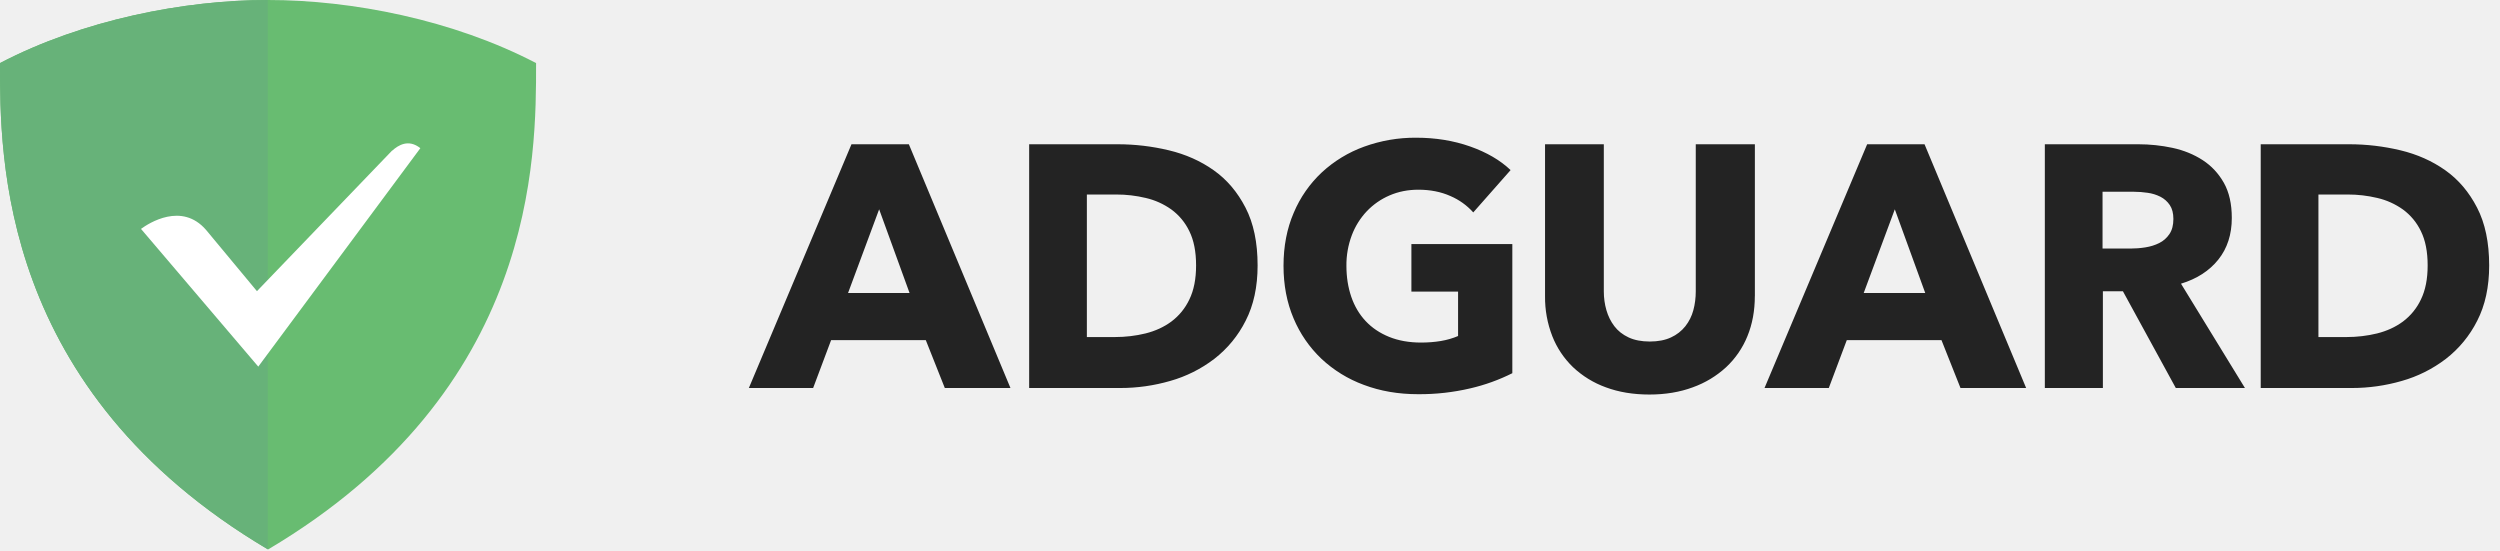
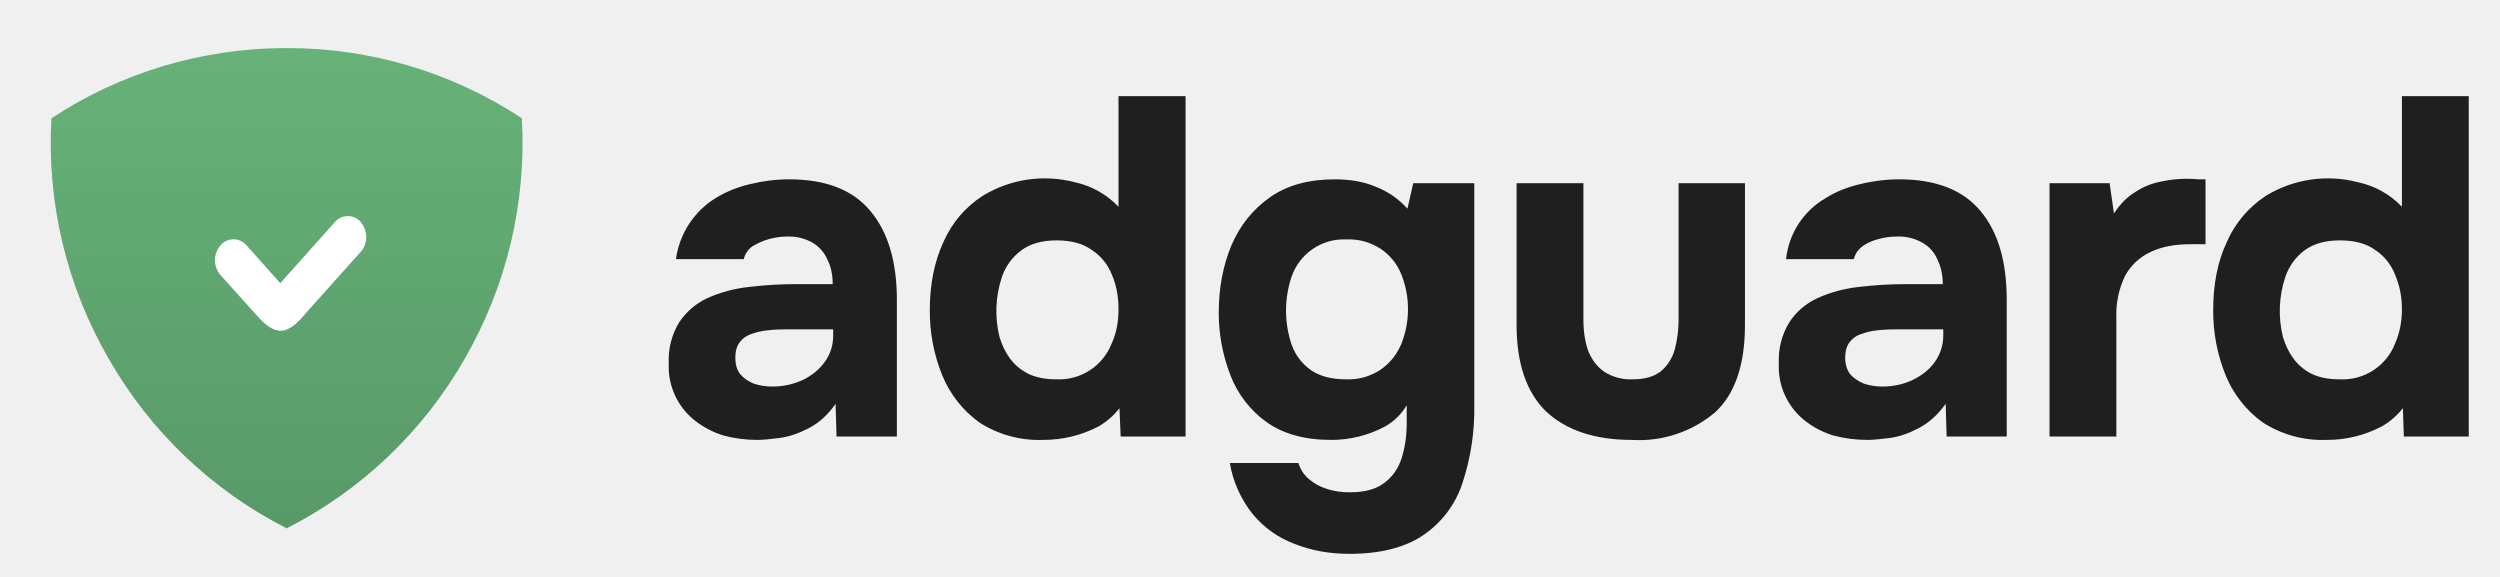
- <svg xmlns="http://www.w3.org/2000/svg" viewBox="0 0 118 26">
-   <path fill="#232323" d="M92.535 18.314l-.897-2.259h-4.47l-.849 2.259h-3.034L88.13 6.809h2.708l4.796 11.505h-3.1zm-3.1-8.434l-1.468 3.949h2.904L89.435 9.88zm-6.607 4.095c0 .693-.117 1.324-.35 1.893a4.115 4.115 0 0 1-1.004 1.463 4.63 4.63 0 0 1-1.574.95c-.614.228-1.297.341-2.047.341-.761 0-1.447-.113-2.056-.34a4.468 4.468 0 0 1-1.55-.951 4.126 4.126 0 0 1-.978-1.463 5.038 5.038 0 0 1-.343-1.893V6.809H75.7v6.939c0 .314.041.612.123.893.081.282.206.534.375.756.169.222.392.398.669.528s.612.195 1.003.195c.392 0 .726-.065 1.003-.195a1.83 1.83 0 0 0 .677-.528 2.1 2.1 0 0 0 .376-.756c.076-.281.114-.58.114-.893v-6.94h2.79v7.167zm-11.446 3.64a8.898 8.898 0 0 1-1.982.715 10.43 10.43 0 0 1-2.472.276c-.924 0-1.775-.146-2.553-.439a5.895 5.895 0 0 1-2.006-1.235 5.63 5.63 0 0 1-1.314-1.909c-.315-.742-.473-1.568-.473-2.478 0-.92.16-1.755.482-2.502a5.567 5.567 0 0 1 1.33-1.91 5.893 5.893 0 0 1 1.99-1.21 7.044 7.044 0 0 1 2.463-.423c.913 0 1.762.138 2.545.414.783.277 1.419.648 1.908 1.114l-1.762 1.998a3.05 3.05 0 0 0-1.076-.772c-.446-.2-.952-.3-1.517-.3-.49 0-.941.09-1.354.268a3.256 3.256 0 0 0-1.077.747 3.39 3.39 0 0 0-.71 1.138 3.977 3.977 0 0 0-.253 1.438c0 .53.077 1.018.229 1.463.152.444.378.826.677 1.145.299.32.669.569 1.11.748.44.178.943.268 1.508.268.326 0 .636-.025.93-.073.294-.05.566-.128.816-.236v-2.096h-2.203V11.52h4.764v6.094zm46.107-5.086c0 1.007-.188 1.877-.563 2.608a5.262 5.262 0 0 1-1.484 1.804 6.199 6.199 0 0 1-2.08 1.04 8.459 8.459 0 0 1-2.35.333h-4.306V6.809h4.176c.816 0 1.62.095 2.414.284.794.19 1.501.504 2.121.943.62.438 1.12 1.026 1.5 1.763.382.736.572 1.646.572 2.73zm-2.904 0c0-.65-.106-1.19-.318-1.617a2.724 2.724 0 0 0-.848-1.024 3.4 3.4 0 0 0-1.208-.544 5.955 5.955 0 0 0-1.394-.163h-1.387v6.728h1.321c.5 0 .982-.057 1.444-.17.462-.115.87-.301 1.224-.562a2.78 2.78 0 0 0 .848-1.04c.212-.433.318-.97.318-1.608zm-55.226 0c0 1.007-.188 1.877-.563 2.608a5.262 5.262 0 0 1-1.484 1.804 6.199 6.199 0 0 1-2.08 1.04 8.459 8.459 0 0 1-2.35.333h-4.306V6.809h4.176c.816 0 1.62.095 2.414.284.794.19 1.501.504 2.121.943.62.438 1.12 1.026 1.5 1.763.382.736.572 1.646.572 2.73zm-2.904 0c0-.65-.106-1.19-.318-1.617a2.724 2.724 0 0 0-.848-1.024 3.4 3.4 0 0 0-1.207-.544 5.955 5.955 0 0 0-1.395-.163H51.3v6.728h1.321c.5 0 .982-.057 1.444-.17.462-.115.87-.301 1.224-.562a2.78 2.78 0 0 0 .848-1.04c.212-.433.318-.97.318-1.608zm-11.86 5.785l-.897-2.259h-4.47l-.848 2.259h-3.034L40.19 6.809h2.708l4.796 11.505h-3.1zm-3.1-8.434l-1.467 3.949h2.903L41.496 9.88zm61.203 8.434l-2.496-4.566h-.946v4.566h-2.74V6.809h4.404c.555 0 1.096.057 1.623.17.528.114 1 .306 1.42.577.418.271.752.629 1.003 1.073.25.444.375.996.375 1.657 0 .78-.212 1.436-.636 1.966-.425.531-1.012.91-1.762 1.138l3.018 4.924h-3.263zm-.114-7.979c0-.27-.057-.49-.171-.658a1.172 1.172 0 0 0-.44-.39 1.919 1.919 0 0 0-.604-.187 4.469 4.469 0 0 0-.645-.049H99.24v2.681h1.321c.228 0 .462-.018.701-.056.24-.038.457-.106.653-.204.196-.097.356-.238.481-.422s.188-.422.188-.715z" />
-   <path fill="#68bc71" d="M12.651 0C8.697 0 3.927.93 0 2.977c0 4.42-.054 15.433 12.651 22.958C25.357 18.41 25.303 7.397 25.303 2.977 21.376.93 16.606 0 12.651 0z" />
-   <path fill="#67b279" d="M12.638 25.927C-.054 18.403 0 7.396 0 2.977 3.923.932 8.687.002 12.638 0v25.927z" />
-   <path fill="#fff" d="M12.19 17.305l7.65-10.311c-.56-.45-1.052-.133-1.323.113h-.01l-6.379 6.636-2.403-2.892c-1.147-1.325-2.705-.314-3.07-.047l5.535 6.5" />
+ <svg xmlns="http://www.w3.org/2000/svg" fill="none" viewBox="0 0 104 24">
+   <path fill="#1f1f1f" d="M96.78 18.3a4.58 4.58 0 0 1-2.64-.72 4.53 4.53 0 0 1-1.55-1.96 7.06 7.06 0 0 1-.52-2.74c0-1.05.18-1.99.56-2.8a4.4 4.4 0 0 1 1.64-1.94 4.95 4.95 0 0 1 3.82-.56 3.55 3.55 0 0 1 1.83 1.02V4h2.78v14.16H100l-.04-1.18a3 3 0 0 1-.88.76 4.88 4.88 0 0 1-2.3.56Zm.56-2.52a2.34 2.34 0 0 0 2.3-1.5c.19-.44.28-.91.28-1.42 0-.52-.1-1-.28-1.42a2.15 2.15 0 0 0-.83-1.04c-.37-.27-.86-.4-1.47-.4s-1.1.14-1.48.42a2.3 2.3 0 0 0-.79 1.1 4.49 4.49 0 0 0-.1 2.5c.1.33.24.63.44.9s.45.48.77.64c.32.15.7.22 1.16.22Zm-12.08 2.38V7.62h2.5l.18 1.26c.26-.4.56-.7.9-.9.32-.21.67-.35 1.03-.42a5 5 0 0 1 1.57-.1h.31v2.7h-.65c-.62 0-1.17.1-1.63.32a2.3 2.3 0 0 0-1.07 1 3.72 3.72 0 0 0-.36 1.74v4.94h-2.78Zm-7.58.14c-.48 0-.94-.06-1.4-.18a3.62 3.62 0 0 1-1.17-.6 2.85 2.85 0 0 1-1.11-2.4 3 3 0 0 1 .44-1.72c.29-.44.68-.77 1.17-1a5.7 5.7 0 0 1 1.69-.46 16.4 16.4 0 0 1 2-.12h1.52c0-.39-.08-.73-.22-1.02-.13-.3-.34-.54-.62-.7a2 2 0 0 0-1.07-.26c-.28 0-.55.04-.82.12-.25.07-.46.17-.63.3a.92.92 0 0 0-.34.52H74.3a3.33 3.33 0 0 1 1.65-2.54c.43-.27.91-.46 1.43-.58a6.8 6.8 0 0 1 1.63-.2c1.52 0 2.65.44 3.38 1.32.73.87 1.09 2.1 1.09 3.7v5.68h-2.5l-.04-1.36c-.34.47-.71.8-1.14 1.02-.4.21-.8.35-1.19.4-.38.05-.7.08-.93.08Zm.63-2.22c.47 0 .89-.1 1.27-.28.39-.19.7-.44.92-.76.22-.32.34-.68.34-1.08v-.26h-1.91c-.28 0-.55.01-.82.04a2.8 2.8 0 0 0-.7.16.96.96 0 0 0-.47.34c-.12.16-.18.37-.18.64s.07.5.2.68c.15.17.34.3.58.4.24.08.5.12.77.12ZM67.88 18.3c-1.54 0-2.72-.4-3.56-1.18-.82-.8-1.23-2-1.23-3.6v-5.9h2.78v5.7c0 .48.07.9.2 1.28.15.36.36.65.66.86a2 2 0 0 0 1.17.32c.52 0 .91-.11 1.2-.34.27-.23.46-.53.57-.9.1-.39.16-.8.16-1.22v-5.7h2.76v5.9c0 1.67-.42 2.88-1.25 3.64a4.9 4.9 0 0 1-3.46 1.14Zm-11.73 4.74c-.82 0-1.57-.13-2.26-.4a4.14 4.14 0 0 1-1.75-1.22 4.64 4.64 0 0 1-.98-2.16h2.85c.09.27.23.49.43.66.22.19.47.33.76.42.3.1.62.14.95.14.63 0 1.1-.13 1.45-.4.35-.27.59-.62.72-1.06.13-.43.2-.9.2-1.42v-.74c-.24.39-.54.68-.9.88a4.7 4.7 0 0 1-2.25.56c-1.1 0-1.99-.25-2.68-.74a4.28 4.28 0 0 1-1.5-1.94A7.13 7.13 0 0 1 50.7 13c0-1.03.18-1.96.53-2.8.36-.84.9-1.5 1.61-2 .72-.5 1.61-.74 2.69-.74.65 0 1.22.1 1.73.32.5.2.93.5 1.29.9l.24-1.06h2.54v9.2a9.8 9.8 0 0 1-.5 3.3 4.17 4.17 0 0 1-1.65 2.16c-.75.5-1.77.76-3.04.76ZM56 15.78a2.4 2.4 0 0 0 1.43-.4c.39-.27.67-.62.86-1.06a3.91 3.91 0 0 0 0-2.92 2.32 2.32 0 0 0-.84-1.04 2.4 2.4 0 0 0-1.43-.4 2.3 2.3 0 0 0-2.3 1.58 4.42 4.42 0 0 0 .02 2.82c.16.43.42.77.8 1.04.36.25.85.38 1.46.38ZM43.4 18.3a4.58 4.58 0 0 1-2.65-.72 4.53 4.53 0 0 1-1.55-1.96 7.06 7.06 0 0 1-.52-2.74c0-1.05.19-1.99.56-2.8.37-.83.92-1.47 1.65-1.94a4.95 4.95 0 0 1 3.82-.56 3.55 3.55 0 0 1 1.82 1.02V4h2.79v14.16h-2.7l-.05-1.18c-.23.3-.53.56-.87.76a4.96 4.96 0 0 1-2.31.56Zm.55-2.52a2.35 2.35 0 0 0 2.3-1.5c.2-.44.28-.91.28-1.42 0-.52-.09-1-.27-1.42a2.15 2.15 0 0 0-.84-1.04c-.37-.27-.86-.4-1.47-.4-.6 0-1.1.14-1.47.42a2.3 2.3 0 0 0-.8 1.1 4.49 4.49 0 0 0-.1 2.5c.1.33.24.63.44.9s.46.48.78.64c.32.15.7.22 1.15.22ZM31.5 18.3c-.48 0-.94-.06-1.39-.18a3.62 3.62 0 0 1-1.17-.6 2.85 2.85 0 0 1-1.12-2.4 3 3 0 0 1 .44-1.72c.3-.44.68-.77 1.17-1a5.7 5.7 0 0 1 1.7-.46 16.4 16.4 0 0 1 2-.12h1.51c0-.39-.07-.73-.22-1.02a1.5 1.5 0 0 0-.61-.7 2 2 0 0 0-1.08-.26 2.79 2.79 0 0 0-1.45.42.92.92 0 0 0-.34.52h-2.82a3.55 3.55 0 0 1 1.65-2.54c.44-.27.92-.46 1.43-.58.53-.13 1.08-.2 1.63-.2 1.53 0 2.65.44 3.38 1.32.73.87 1.1 2.1 1.1 3.7v5.68H34.8l-.04-1.36c-.33.47-.7.8-1.13 1.02-.41.21-.81.35-1.2.4-.38.05-.7.08-.93.08Zm.64-2.22c.46 0 .88-.1 1.27-.28.38-.19.69-.44.91-.76.23-.32.34-.68.34-1.08v-.26h-1.9c-.29 0-.56.01-.82.04a2.8 2.8 0 0 0-.7.16.96.96 0 0 0-.47.34c-.12.16-.18.37-.18.64s.06.5.2.68c.14.17.33.3.57.4.24.08.5.12.78.12Z" />
+   <path fill="url(#a)" fill-rule="evenodd" d="M11.92 2C8.3 2 4.93 3.08 2.14 4.92a17.9 17.9 0 0 0 2.38 10 17.82 17.82 0 0 0 7.39 7.05l.01.03.02-.03a17.82 17.82 0 0 0 7.4-7.06 17.98 17.98 0 0 0 2.37-9.99A17.7 17.7 0 0 0 11.92 2Z" clip-rule="evenodd" />
+   <path fill="#fff" fill-rule="evenodd" d="M15.01 9.25c.3.34.3.89 0 1.22l-2.3 2.57c-.79.96-1.28.96-2.1 0l-1.44-1.6a.94.94 0 0 1 0-1.23.71.71 0 0 1 1.09 0l1.4 1.57 2.26-2.53a.71.71 0 0 1 1.1 0Z" clip-rule="evenodd" />
+   <defs>
+     <linearGradient id="a" x1="11.92" x2="11.92" y1="2" y2="22" gradientUnits="userSpaceOnUse">
+       <stop stop-color="#67B279" />
+       <stop offset="1" stop-color="#589968" />
+     </linearGradient>
+   </defs>
</svg>
